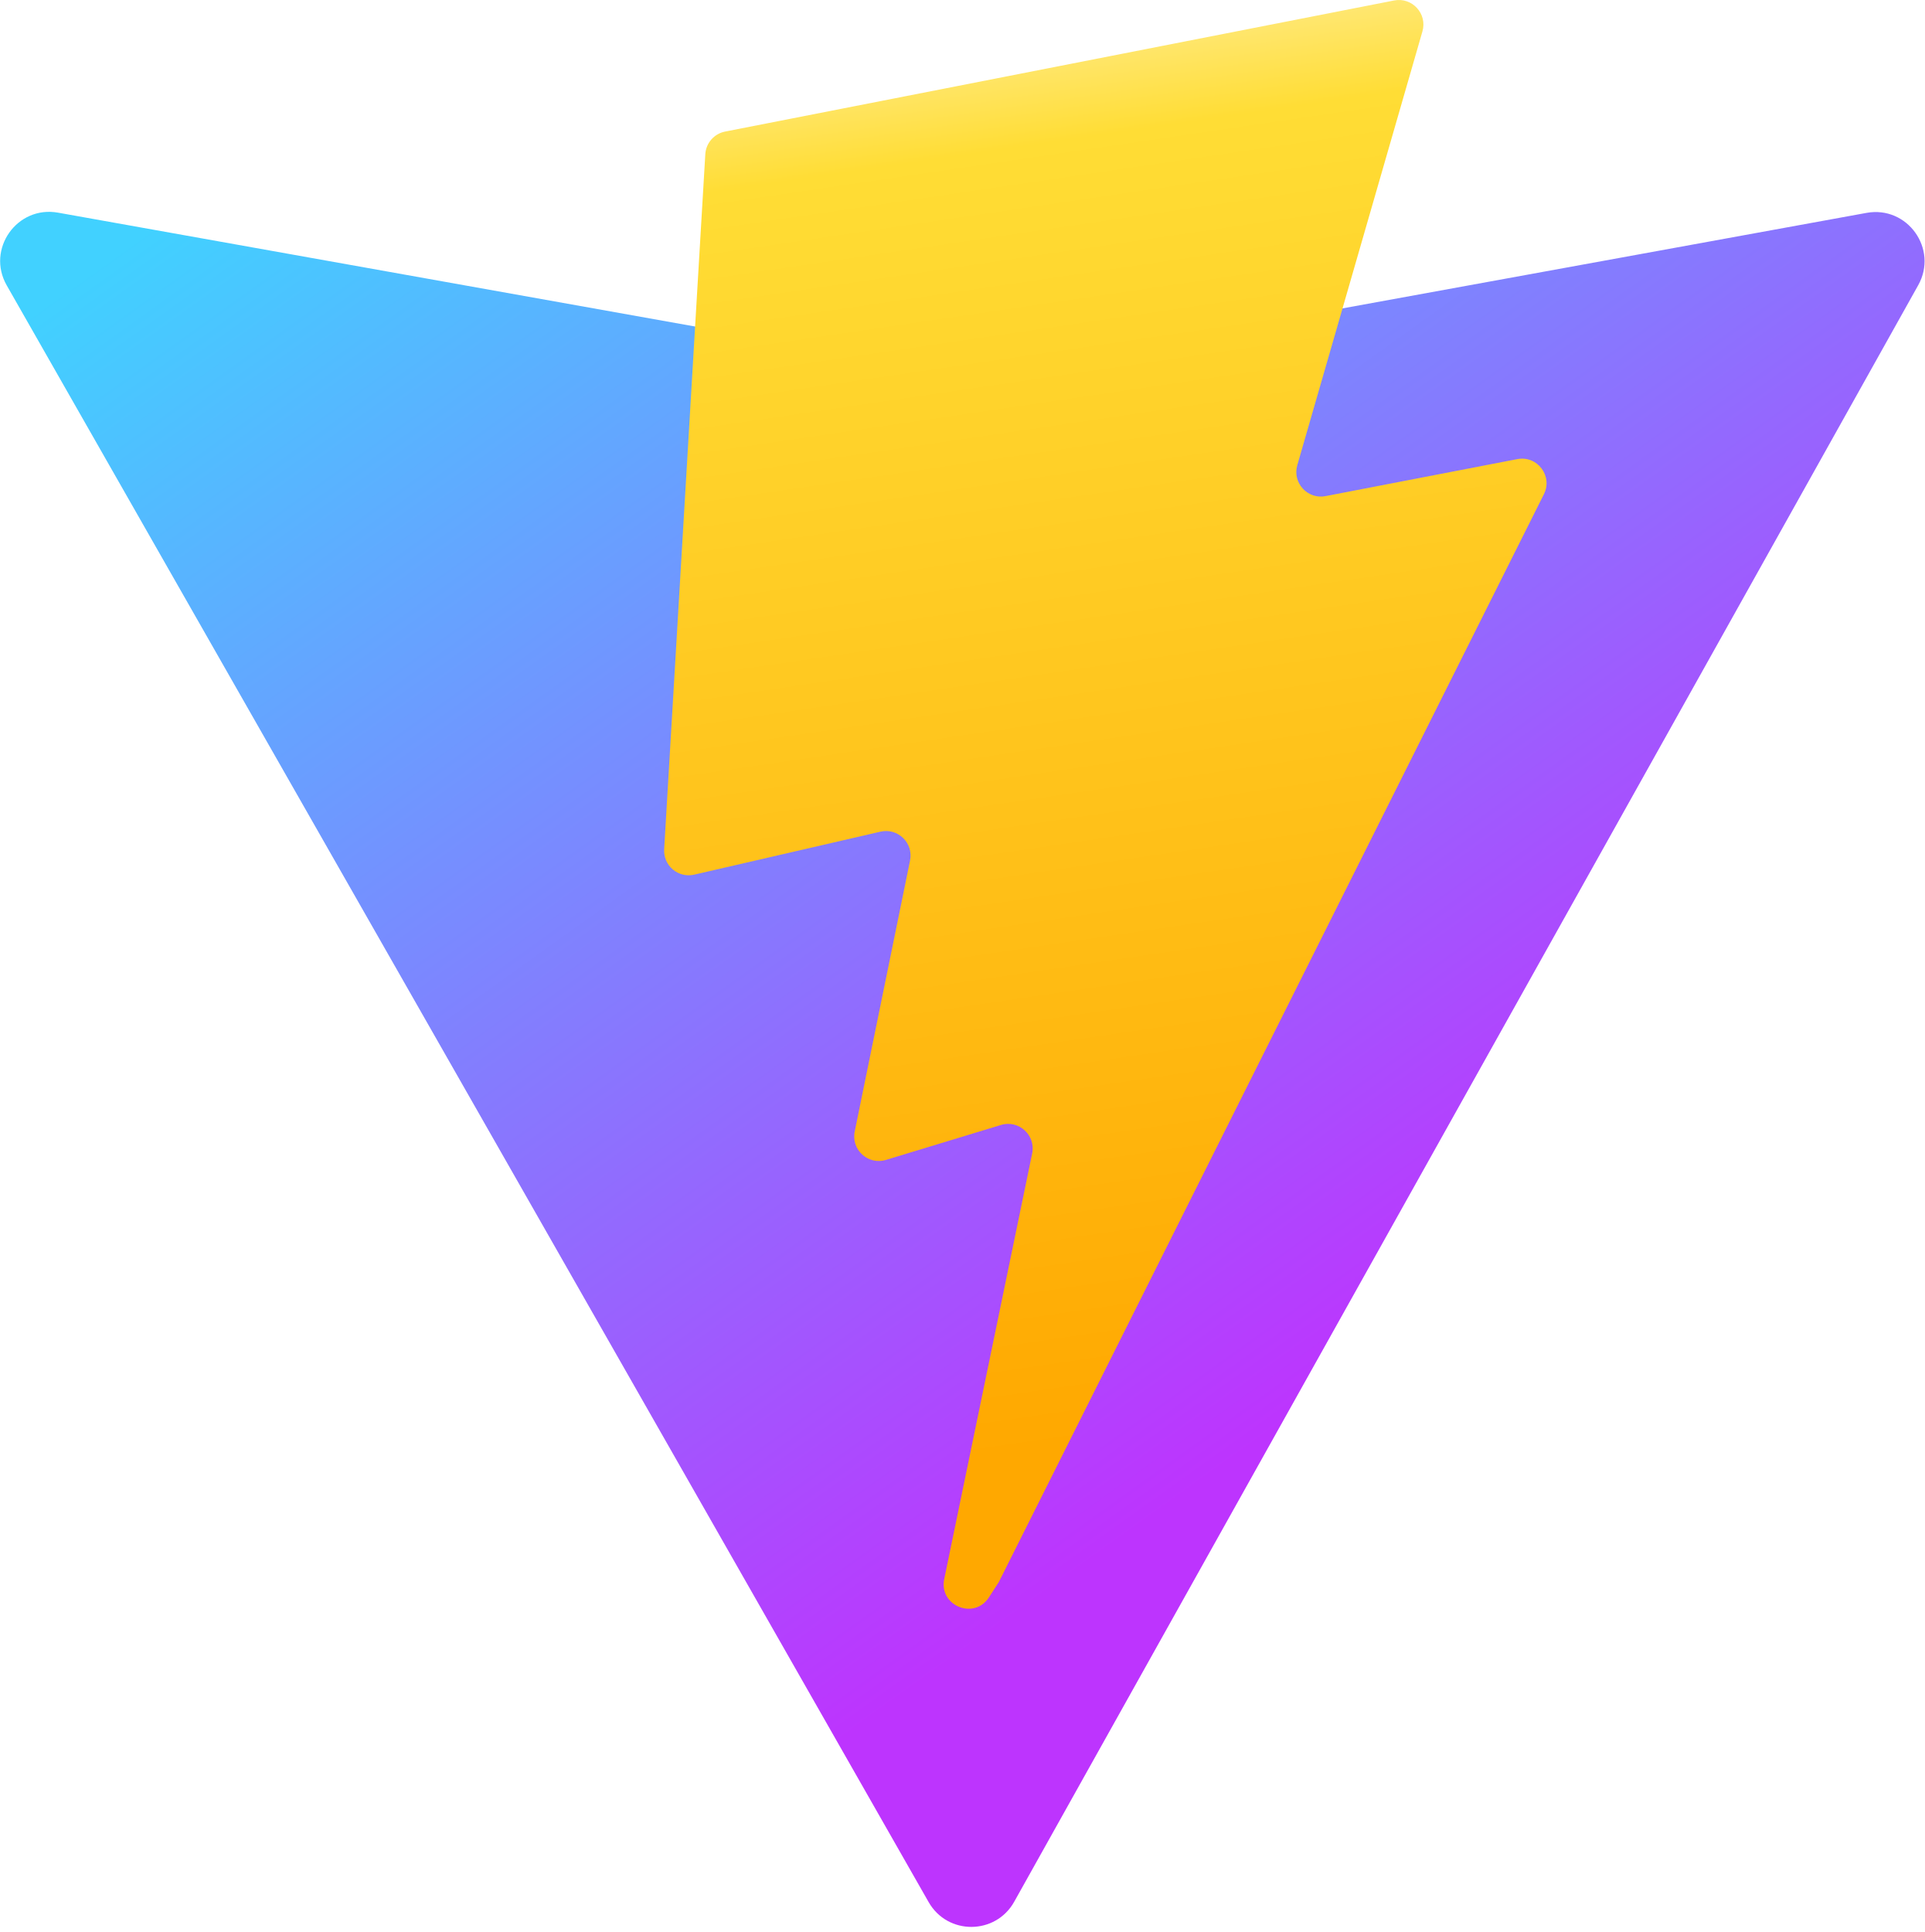
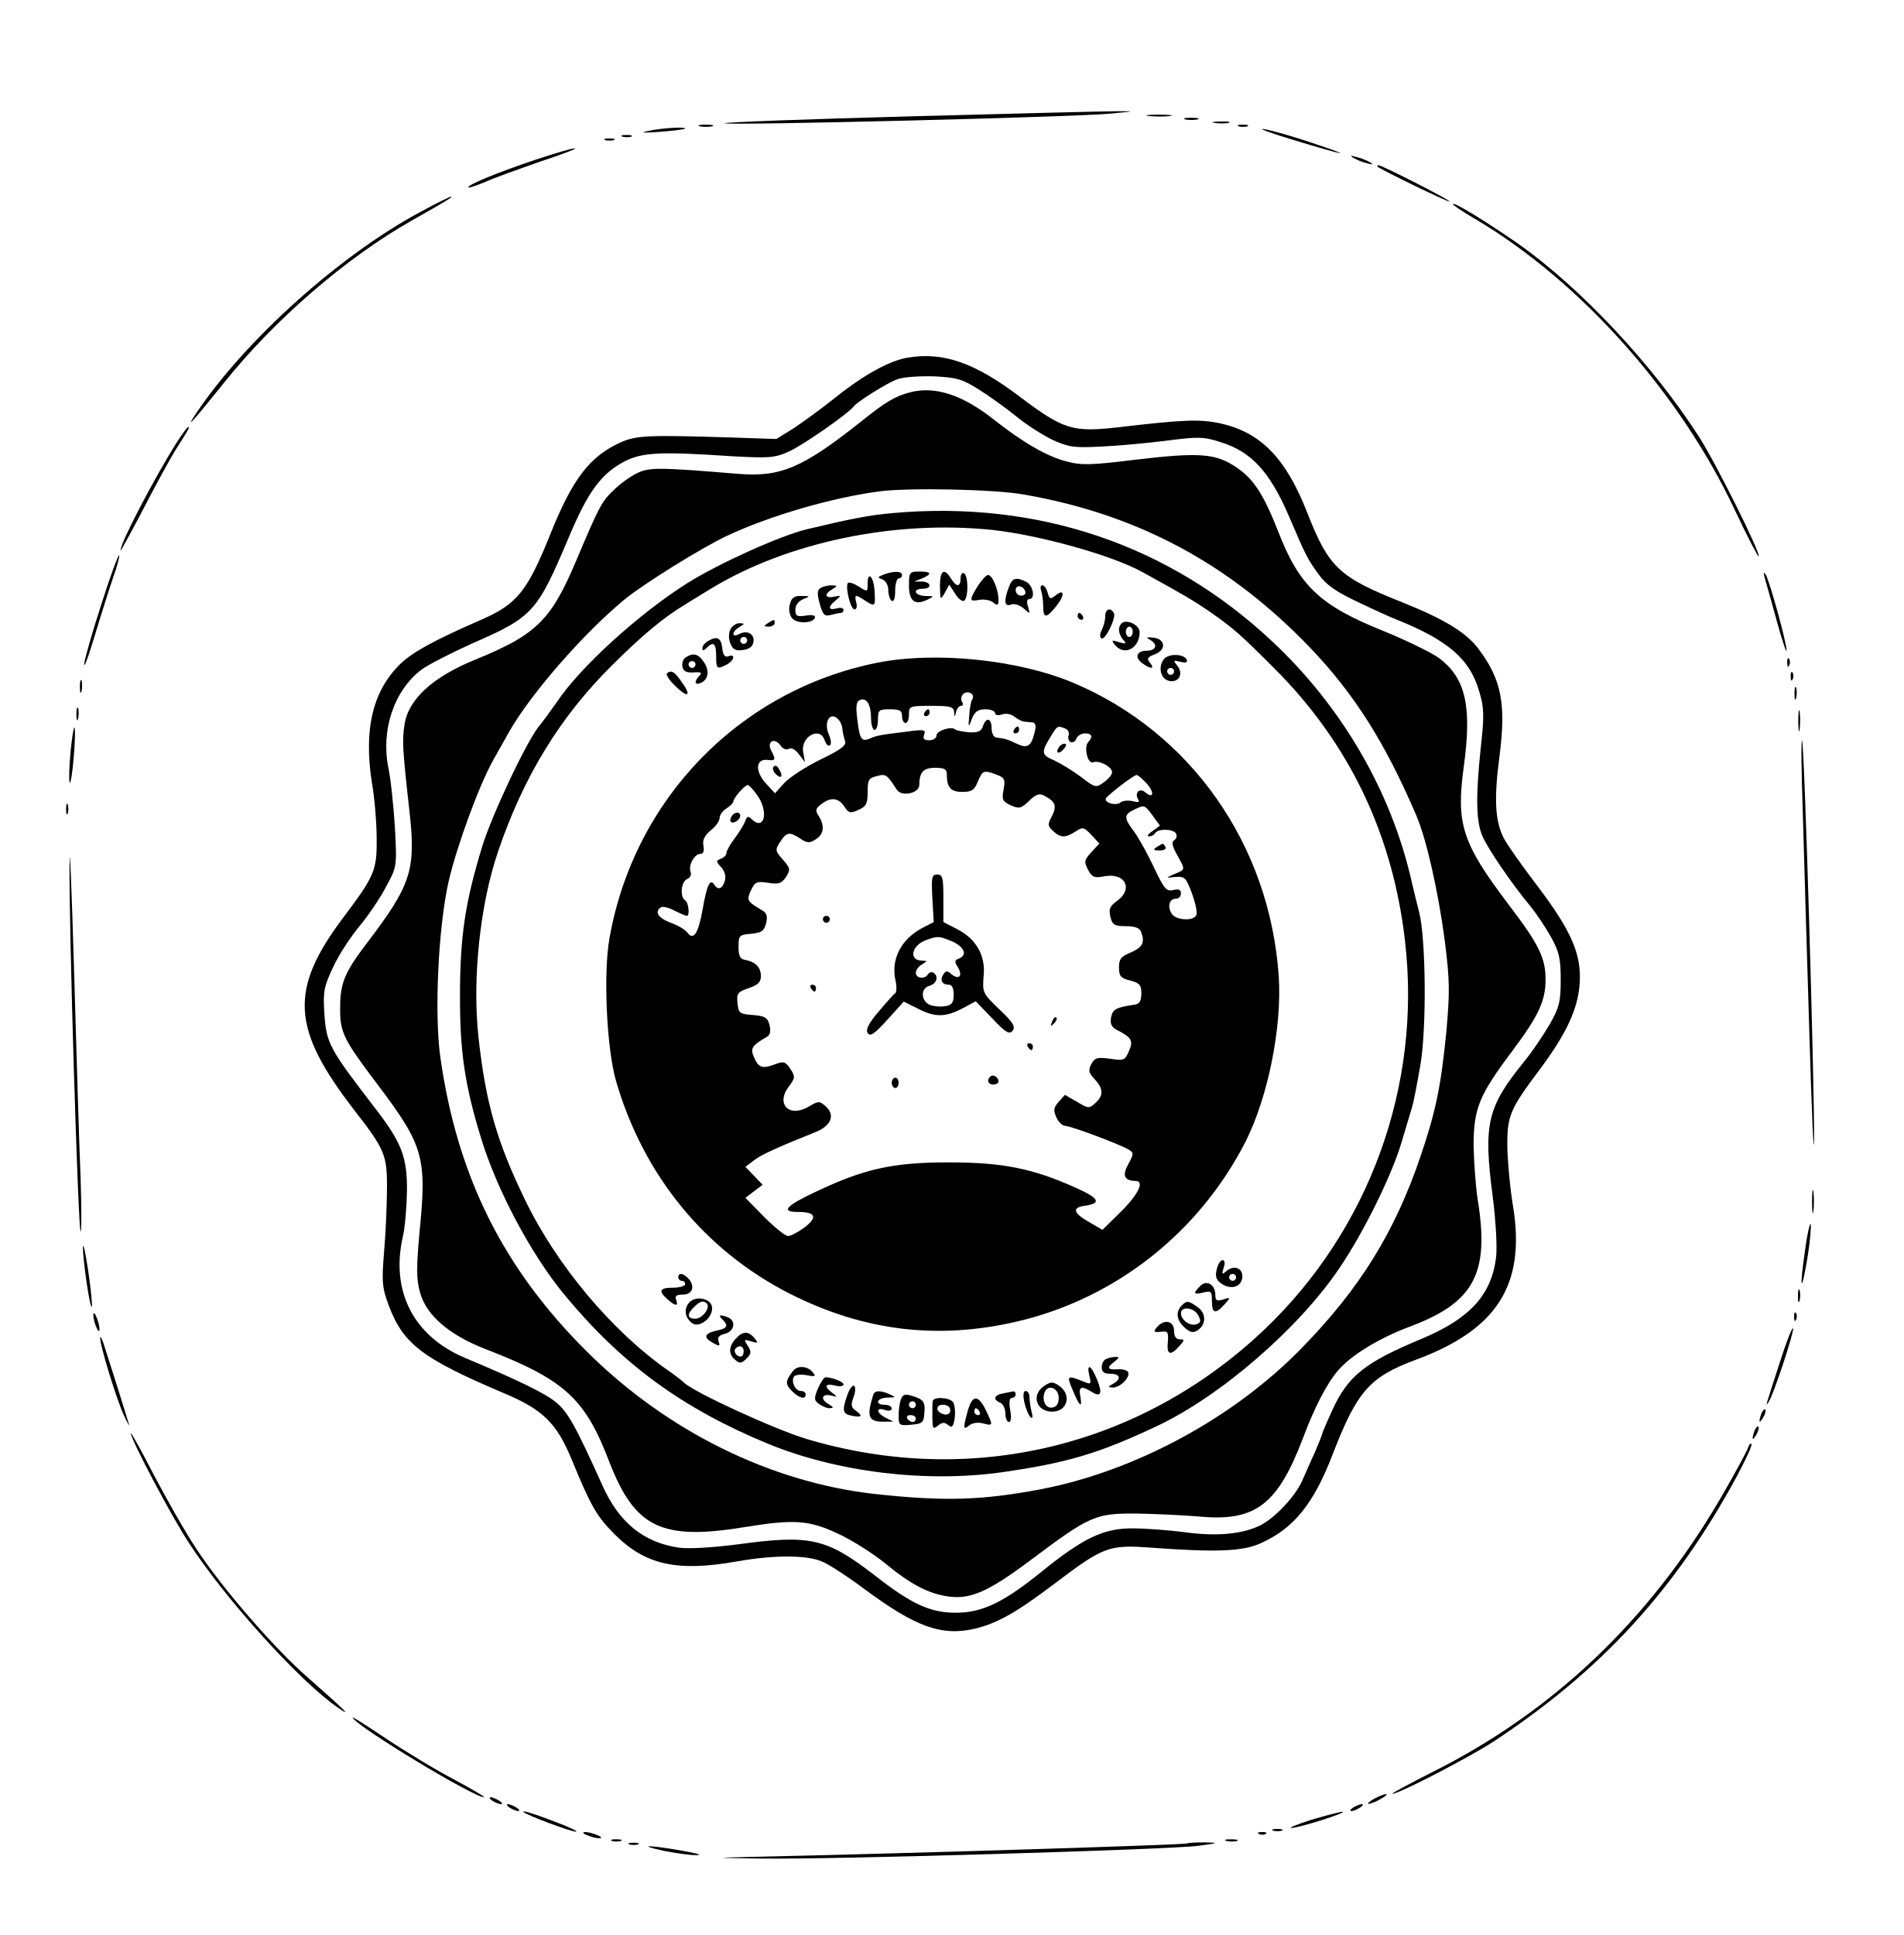
- <svg xmlns="http://www.w3.org/2000/svg" aria-hidden="true" role="img" class="iconify iconify--logos" width="31.88" height="32" preserveAspectRatio="xMidYMid meet" viewBox="0 0 256 257">
-   <defs>
-     <linearGradient id="IconifyId1813088fe1fbc01fb466" x1="-.828%" x2="57.636%" y1="7.652%" y2="78.411%">
-       <stop offset="0%" stop-color="#41D1FF" />
-       <stop offset="100%" stop-color="#BD34FE" />
-     </linearGradient>
-     <linearGradient id="IconifyId1813088fe1fbc01fb467" x1="43.376%" x2="50.316%" y1="2.242%" y2="89.03%">
-       <stop offset="0%" stop-color="#FFEA83" />
-       <stop offset="8.333%" stop-color="#FFDD35" />
-       <stop offset="100%" stop-color="#FFA800" />
-     </linearGradient>
-   </defs>
-   <path fill="url(#IconifyId1813088fe1fbc01fb466)" d="M255.153 37.938L134.897 252.976c-2.483 4.44-8.862 4.466-11.382.048L.875 37.958c-2.746-4.814 1.371-10.646 6.827-9.67l120.385 21.517a6.537 6.537 0 0 0 2.322-.004l117.867-21.483c5.438-.991 9.574 4.796 6.877 9.62Z" />
-   <path fill="url(#IconifyId1813088fe1fbc01fb467)" d="M185.432.063L96.44 17.501a3.268 3.268 0 0 0-2.634 3.014l-5.474 92.456a3.268 3.268 0 0 0 3.997 3.378l24.777-5.718c2.318-.535 4.413 1.507 3.936 3.838l-7.361 36.047c-.495 2.426 1.782 4.5 4.151 3.78l15.304-4.649c2.372-.72 4.652 1.36 4.15 3.788l-11.698 56.621c-.732 3.542 3.979 5.473 5.943 2.437l1.313-2.028l72.516-144.72c1.215-2.423-.88-5.186-3.54-4.672l-25.505 4.922c-2.396.462-4.435-1.77-3.759-4.114l16.646-57.705c.677-2.35-1.37-4.583-3.769-4.113Z" />
+ <svg xmlns="http://www.w3.org/2000/svg" version="1.0" width="553pt" height="562pt" viewBox="0 0 553 562" preserveAspectRatio="xMidYMid meet">
+   <g transform="translate(0,562) scale(0.1,-0.1)" fill="#000000" stroke="none">
+     <path d="M2642 5282 c-298 -8 -540 -17 -537 -20 7 -7 1019 18 1120 28 73 7 75 7 20 7 -33 0 -304 -7 -603 -15z" />
+     <path d="M3338 5283 c18 -2 45 -2 60 0 15 2 0 4 -33 4 -33 0 -45 -2 -27 -4z" />
+     <path d="M3443 5273 c9 -2 25 -2 35 0 9 3 1 5 -18 5 -19 0 -27 -2 -17 -5z" />
+     <path d="M3528 5263 c12 -2 30 -2 40 0 9 3 -1 5 -23 4 -22 0 -30 -2 -17 -4z" />
+     <path d="M2033 5253 c9 -2 25 -2 35 0 9 3 1 5 -18 5 -19 0 -27 -2 -17 -5z" />
+     <path d="M3598 5253 c6 -2 18 -2 25 0 6 3 1 5 -13 5 -14 0 -19 -2 -12 -5z" />
+     <path d="M1880 5239 c-23 -5 -10 -5 35 -2 39 3 72 7 74 9 7 7 -72 2 -109 -7z" />
+     <path d="M3755 5214 c158 -48 185 -52 56 -9 -56 19 -119 37 -140 40 -20 3 18 -11 84 -31z" />
+     <path d="M1808 5223 c6 -2 18 -2 25 0 6 3 1 5 -13 5 -14 0 -19 -2 -12 -5z" />
+     <path d="M1758 5213 c6 -2 18 -2 25 0 6 3 1 5 -13 5 -14 0 -19 -2 -12 -5z" />
+     <path d="M1555 5156 c-110 -37 -195 -72 -195 -80 0 -3 21 4 48 15 26 12 99 38 162 60 63 21 108 38 100 38 -8 1 -60 -15 -115 -33z" />
+     <path d="M3930 5162 c8 -5 26 -13 40 -16 17 -5 20 -4 10 2 -8 5 -26 13 -40 16 -17 5 -20 4 -10 -2z" />
+     <path d="M4001 5136 c10 -9 209 -106 209 -101 0 5 -196 105 -206 105 -4 0 -5 -2 -3 -4z" />
+     <path d="M1222 5005 c-235 -126 -509 -372 -652 -585 -35 -52 -12 -27 78 85 148 186 357 366 547 474 101 57 122 70 115 70 -3 0 -42 -19 -88 -44z" />
+     <path d="M4220 5027 c0 -3 30 -23 68 -45 304 -181 591 -503 751 -844 36 -76 67 -136 69 -134 7 8 -126 274 -173 347 -136 211 -342 431 -524 560 -92 64 -191 125 -191 116z" />
+     <path d="M2635 4581 c-52 -9 -125 -49 -208 -115 -37 -30 -91 -69 -119 -88 l-53 -33 -120 4 c-253 8 -287 7 -335 -15 -88 -41 -137 -105 -201 -264 -67 -167 -97 -204 -199 -249 -140 -61 -200 -94 -237 -129 -80 -78 -107 -189 -83 -344 8 -45 14 -119 14 -163 1 -93 -6 -109 -97 -230 -157 -209 -151 -322 31 -558 88 -113 96 -131 96 -221 0 -45 -3 -128 -8 -186 -8 -96 -6 -110 14 -164 42 -110 97 -152 335 -253 112 -47 152 -87 195 -191 56 -136 73 -166 125 -218 89 -89 181 -110 355 -79 109 19 201 19 247 0 20 -8 75 -44 122 -79 151 -112 226 -139 324 -116 64 16 117 45 232 132 140 106 156 112 278 103 190 -14 267 -11 319 13 96 43 154 115 209 259 71 183 107 224 242 274 235 87 318 217 282 443 -9 52 -16 131 -17 174 -1 91 7 110 95 227 76 102 110 174 115 248 6 84 -23 152 -122 283 -46 60 -90 123 -98 139 -26 50 -29 115 -13 237 20 155 6 225 -62 315 -36 47 -99 85 -221 134 -184 73 -213 101 -276 262 -62 158 -136 233 -255 258 -57 12 -107 10 -293 -12 -132 -15 -159 -7 -285 88 -132 100 -224 132 -328 114z m206 -91 c29 -18 78 -53 109 -78 30 -25 79 -56 108 -70 47 -21 63 -23 140 -19 48 2 133 10 189 17 93 12 108 12 158 -4 90 -28 143 -86 199 -216 48 -113 54 -124 85 -167 23 -32 50 -51 118 -83 48 -23 97 -45 108 -49 150 -60 214 -115 241 -208 15 -50 15 -71 5 -163 -15 -141 -14 -214 4 -257 16 -38 88 -143 140 -205 17 -21 44 -61 60 -90 24 -43 28 -63 28 -124 0 -63 -4 -80 -32 -129 -18 -31 -51 -80 -74 -108 -107 -132 -119 -181 -92 -388 10 -77 14 -155 10 -183 -14 -108 -77 -176 -215 -234 -166 -69 -215 -108 -261 -209 -16 -35 -29 -66 -29 -68 0 -3 -10 -27 -21 -53 -12 -26 -28 -62 -36 -81 -20 -46 -79 -109 -122 -131 -53 -26 -127 -33 -221 -20 -46 6 -114 11 -152 11 -83 0 -142 -28 -263 -126 -110 -89 -172 -119 -249 -119 -74 0 -129 25 -236 109 -140 108 -187 118 -394 90 -77 -10 -147 -14 -174 -10 -103 15 -174 73 -222 180 -77 171 -101 215 -135 242 -31 26 -109 64 -264 129 -150 63 -217 194 -181 352 6 24 11 83 12 132 1 99 -15 141 -93 242 -134 174 -141 188 -147 275 -4 64 -1 78 26 135 16 35 51 88 76 118 25 30 60 81 77 114 32 59 32 59 26 173 -4 62 -12 140 -19 173 -22 109 16 224 96 285 19 14 85 48 147 76 177 77 189 91 280 306 57 136 95 187 163 223 52 26 101 29 311 15 107 -6 125 -5 165 13 38 16 173 110 190 132 11 14 97 68 125 78 17 7 64 10 106 9 66 -3 84 -8 130 -37z" />
+     <path d="M2645 4481 c-44 -11 -73 -28 -145 -86 -169 -134 -233 -162 -359 -151 -230 19 -256 19 -292 1 -19 -9 -49 -31 -67 -49 -34 -32 -42 -47 -107 -201 -74 -176 -116 -218 -295 -291 -123 -50 -194 -115 -205 -188 -7 -47 -7 -63 15 -259 18 -165 3 -209 -125 -377 -64 -84 -77 -116 -77 -185 -1 -75 9 -93 114 -232 127 -169 138 -206 117 -416 -10 -110 -10 -142 1 -181 18 -66 85 -124 192 -165 227 -88 287 -142 357 -325 75 -194 152 -231 396 -191 141 23 185 20 268 -19 40 -18 101 -57 136 -85 75 -62 125 -88 180 -97 68 -11 119 11 246 106 172 129 187 135 309 134 56 -1 138 -5 184 -9 159 -14 223 36 296 227 32 86 69 159 101 196 37 45 120 95 207 128 189 70 235 154 200 369 -6 39 -11 109 -12 157 0 109 16 147 112 275 77 103 97 146 97 208 0 63 -19 102 -109 220 -133 176 -151 232 -129 395 25 179 6 261 -72 319 -22 16 -94 51 -160 78 -185 74 -245 131 -306 288 -43 109 -71 153 -121 187 -60 41 -106 45 -293 23 -129 -16 -158 -17 -202 -5 -55 14 -125 54 -210 121 -91 72 -170 98 -242 80z m327 -297 c330 -57 598 -200 833 -445 128 -134 217 -274 308 -486 30 -69 64 -221 83 -363 15 -118 15 -151 5 -265 -16 -162 -31 -234 -76 -366 -74 -217 -175 -381 -343 -553 -198 -204 -484 -358 -757 -411 -174 -33 -283 -36 -485 -14 -303 34 -604 183 -836 414 -243 242 -376 509 -425 854 -18 128 -6 379 24 511 25 107 90 283 131 355 12 22 33 58 45 80 62 109 215 285 335 384 55 45 225 151 298 185 126 59 306 111 443 129 85 11 332 6 417 -9z" />
+     <path d="M2595 4130 c-71 -6 -130 -18 -255 -48 -78 -20 -249 -97 -341 -154 -142 -89 -316 -247 -383 -349 -17 -24 -38 -53 -48 -65 -35 -40 -137 -255 -167 -351 -50 -164 -65 -261 -65 -438 0 -162 14 -256 61 -410 46 -151 146 -339 242 -455 167 -202 342 -330 591 -433 202 -83 459 -114 680 -83 188 27 281 54 450 134 185 87 411 283 529 457 71 104 153 271 181 365 12 41 26 86 30 100 5 14 16 72 26 130 18 111 15 366 -4 440 -5 19 -15 60 -22 90 -59 261 -203 509 -407 699 -298 279 -679 408 -1098 371z m286 -49 c139 -15 349 -74 436 -122 122 -67 152 -85 193 -113 73 -51 91 -67 190 -166 218 -217 346 -484 381 -795 48 -419 -104 -836 -408 -1126 -360 -342 -853 -460 -1328 -319 -92 27 -329 136 -358 164 -6 6 -28 23 -47 36 -163 114 -323 305 -415 495 -82 169 -114 281 -135 470 -19 169 4 389 57 543 73 215 179 389 328 537 88 88 151 141 216 180 9 6 43 26 75 46 223 135 533 199 815 170z" />
+     <path d="M2566 3951 c-18 -7 -18 -8 -3 -14 10 -4 17 -17 17 -31 0 -14 5 -28 10 -31 6 -4 10 8 10 29 0 20 5 36 10 36 6 0 10 5 10 10 0 12 -26 12 -54 1z" />
+     <path d="M2640 3920 c0 -46 17 -59 53 -42 21 10 21 11 -5 11 -32 1 -39 21 -8 21 28 0 25 20 -2 21 l-23 0 23 9 c30 13 28 20 -8 20 -28 0 -30 -2 -30 -40z" />
+     <path d="M2730 3918 c1 -41 1 -42 14 -20 l13 24 17 -26 c9 -15 21 -24 26 -21 13 8 13 72 0 80 -5 3 -10 -3 -10 -14 0 -27 -12 -27 -28 -1 -20 32 -32 23 -32 -22z" />
+     <path d="M2520 3927 c0 -27 0 -27 -25 -11 -14 9 -28 14 -32 11 -9 -10 7 -77 19 -77 6 0 8 9 5 20 -6 24 -3 25 28 4 27 -17 28 -15 25 31 -2 39 -20 58 -20 22z" />
+     <path d="M2840 3918 c-26 -42 -25 -46 5 -40 14 2 32 -1 40 -8 12 -10 15 -9 15 8 0 30 -18 72 -30 72 -6 0 -19 -15 -30 -32z" />
+     <path d="M2930 3914 c-15 -39 -13 -57 6 -50 10 4 25 -1 37 -11 19 -17 19 -17 13 5 -5 13 -3 22 3 22 19 0 12 39 -8 50 -30 15 -41 12 -51 -16z m48 -12 c2 -7 -3 -12 -12 -12 -9 0 -16 7 -16 16 0 17 22 14 28 -4z" />
+     <path d="M2383 3912 c-10 -6 -10 -17 -2 -46 9 -32 14 -37 32 -32 12 3 25 6 30 6 4 0 7 4 7 9 0 5 -9 7 -20 4 -25 -7 -26 5 -2 24 16 13 15 14 -5 10 -27 -6 -30 8 -5 22 16 10 15 10 -3 11 -11 0 -26 -4 -32 -8z" />
+     <path d="M3024 3904 c3 -9 6 -29 6 -45 0 -36 9 -36 39 2 25 32 22 51 -4 29 -14 -11 -17 -10 -22 8 -3 12 -10 22 -15 22 -6 0 -7 -7 -4 -16z" />
+     <path d="M2294 3865 c-4 -15 -1 -32 7 -41 14 -16 60 -15 66 2 2 7 -8 9 -27 6 -25 -4 -30 -1 -30 17 0 13 9 25 23 31 21 8 21 9 -5 9 -21 1 -29 -5 -34 -24z" />
+     <path d="M3210 3829 c0 -11 -5 -29 -10 -39 -6 -11 -6 -21 -1 -24 11 -7 44 61 36 74 -11 17 -25 11 -25 -11z" />
+     <path d="M3130 3830 c0 -5 5 -10 11 -10 5 0 7 5 4 10 -3 6 -8 10 -11 10 -2 0 -4 -4 -4 -10z" />
+     <path d="M2230 3810 c-13 -8 -12 -10 3 -10 9 0 17 5 17 10 0 12 -1 12 -20 0z" />
+     <path d="M3263 3813 c-7 -3 -13 -12 -13 -22 0 -9 6 -23 13 -30 10 -11 7 -12 -13 -6 -22 7 -23 6 -11 -9 27 -32 71 -9 71 38 0 18 -29 35 -47 29z m27 -28 c0 -8 -4 -15 -10 -15 -5 0 -10 7 -10 15 0 8 5 15 10 15 6 0 10 -7 10 -15z" />
+     <path d="M2122 3793 c-6 -11 -6 -28 -1 -41 7 -18 15 -23 36 -20 18 2 29 10 31 22 5 24 -17 37 -40 25 -24 -13 -24 6 0 20 16 10 16 10 0 11 -10 0 -21 -8 -26 -17z m48 -33 c0 -5 -4 -10 -10 -10 -5 0 -10 5 -10 10 0 6 5 10 10 10 6 0 10 -4 10 -10z" />
+     <path d="M2058 3759 c-10 -5 -18 -15 -18 -21 0 -9 3 -9 12 0 20 20 28 14 28 -23 0 -38 2 -40 31 -25 22 12 26 32 5 24 -10 -4 -16 3 -18 22 -3 31 -15 38 -40 23z" />
+     <path d="M3343 3760 c21 -13 14 -30 -13 -30 -28 0 -35 -19 -14 -35 25 -19 40 -19 24 0 -10 12 -8 16 15 25 33 13 30 44 -5 48 -22 2 -23 1 -7 -8z" />
+     <path d="M1992 3711 c-8 -5 -12 -17 -10 -27 3 -14 11 -18 32 -17 22 2 26 -1 18 -9 -16 -16 -15 -29 2 -22 23 9 28 35 11 60 -16 25 -31 29 -53 15z m28 -21 c0 -5 -4 -10 -10 -10 -5 0 -10 5 -10 10 0 6 5 10 10 10 6 0 10 -4 10 -10z" />
+     <path d="M3381 3706 c-19 -23 -10 -60 17 -64 27 -4 40 22 21 45 -12 15 -11 16 9 11 15 -4 22 -2 19 5 -6 18 -52 20 -66 3z m29 -36 c0 -5 -4 -10 -10 -10 -5 0 -10 5 -10 10 0 6 5 10 10 10 6 0 10 -4 10 -10z" />
+     <path d="M2547 3695 c-399 -80 -706 -396 -777 -801 -18 -103 -8 -318 19 -413 80 -275 258 -493 506 -619 214 -108 429 -134 660 -80 285 67 528 258 663 523 65 129 106 333 96 480 -26 381 -255 708 -597 852 -160 67 -399 92 -570 58z m276 -91 c4 -4 4 -11 0 -17 -3 -5 -7 -26 -8 -46 -3 -35 -2 -36 8 -8 8 20 18 27 39 27 15 0 28 -5 28 -11 0 -6 9 -8 20 -4 12 4 28 1 37 -7 9 -7 21 -13 27 -14 6 0 17 -2 25 -2 9 -2 11 -10 6 -29 -10 -41 -21 -48 -52 -33 -27 13 -35 15 -60 18 -7 1 -13 13 -13 27 0 30 -16 33 -25 6 -5 -15 -14 -19 -40 -18 -19 2 -36 5 -40 8 -10 11 -55 -3 -55 -17 0 -8 -9 -14 -21 -14 -15 0 -19 4 -15 16 6 15 0 16 -51 9 -80 -10 -86 -11 -106 -20 -25 -10 -30 -3 -37 56 -5 39 -3 52 8 56 19 8 32 -14 32 -54 0 -18 5 -33 10 -33 6 0 10 14 10 30 0 28 3 30 35 30 28 0 35 -4 35 -20 0 -11 5 -20 10 -20 6 0 10 11 10 25 0 24 2 25 65 25 55 0 65 -3 66 -17 1 -17 2 -17 6 0 2 9 9 17 14 17 6 0 7 5 4 10 -12 19 12 39 28 24z m-386 -76 c6 -7 10 -20 10 -28 1 -8 4 -22 7 -31 6 -13 -9 -25 -71 -55 -43 -21 -90 -52 -105 -68 l-27 -30 -26 28 c-32 35 -31 72 3 69 25 -3 26 0 12 27 -14 26 9 39 26 16 7 -11 18 -15 25 -11 7 5 19 -2 29 -15 l18 -24 -5 29 c-9 45 49 77 62 35 4 -11 10 -18 15 -15 5 3 4 16 -2 30 -18 39 5 73 29 43z m657 -24 c8 -3 12 -12 10 -19 -3 -7 -1 -16 5 -20 6 -3 14 1 17 9 3 9 15 16 25 16 21 0 24 -10 10 -25 -14 -15 -2 -65 14 -59 17 7 55 -13 55 -29 0 -7 -11 -20 -24 -29 -23 -17 -25 -16 -67 16 -24 18 -59 39 -76 47 -38 16 -40 23 -13 67 21 35 21 35 44 26z m-344 -133 c0 -38 11 -51 45 -51 27 0 35 5 45 30 14 33 17 34 55 20 23 -9 25 -14 20 -43 -6 -29 -3 -35 21 -46 24 -11 30 -9 53 13 21 20 30 23 46 14 31 -17 35 -29 20 -59 -13 -24 -12 -28 4 -43 22 -20 35 -20 65 -1 21 14 24 13 46 -10 l23 -25 -23 -25 c-21 -23 -22 -27 -10 -51 12 -22 19 -25 48 -19 60 11 85 -37 36 -72 -21 -15 -24 -24 -19 -46 6 -23 12 -27 45 -27 25 0 40 -5 44 -16 12 -31 5 -45 -29 -60 -29 -12 -35 -19 -35 -44 0 -25 5 -31 33 -38 27 -7 32 -13 32 -37 0 -22 -5 -31 -20 -33 -54 -8 -63 -13 -68 -37 -3 -21 1 -29 24 -40 37 -20 41 -29 27 -60 -11 -25 -15 -26 -54 -20 -37 5 -44 3 -54 -15 -10 -18 -8 -26 9 -44 26 -28 27 -48 2 -70 -17 -16 -20 -16 -53 4 l-35 20 -18 -20 c-15 -17 -16 -24 -7 -45 6 -14 18 -25 26 -25 16 0 163 -55 186 -70 13 -8 13 -13 -3 -41 -18 -33 -12 -48 21 -49 27 0 9 -38 -42 -89 l-54 -53 -41 24 c-44 25 -48 41 -10 46 49 7 42 22 -26 52 -126 57 -214 74 -370 74 -163 0 -246 -19 -387 -86 -87 -41 -101 -58 -50 -58 51 0 57 -15 20 -44 -19 -14 -41 -26 -49 -26 -8 0 -39 25 -69 55 l-55 56 25 19 25 19 -25 26 -25 26 25 19 c22 17 69 38 181 83 43 18 55 48 28 73 -19 17 -21 17 -50 0 -56 -33 -96 6 -59 57 20 26 20 30 6 52 -14 21 -20 23 -42 15 -39 -15 -50 -12 -63 17 -13 28 -8 36 37 62 9 5 11 17 7 34 -6 22 -13 26 -48 29 -39 3 -42 5 -45 35 -3 28 1 32 32 43 27 9 36 17 36 35 0 25 -15 41 -45 47 -15 2 -20 11 -20 38 0 33 2 35 37 38 30 3 37 8 43 30 5 20 2 30 -10 37 -46 28 -47 29 -34 59 12 25 17 27 50 22 31 -5 39 -2 52 17 13 21 13 25 -9 50 -23 26 -23 29 -8 52 19 29 27 30 59 9 19 -13 27 -13 44 -2 24 15 27 39 9 68 -11 16 -9 22 7 34 28 22 50 19 67 -6 13 -20 18 -21 42 -10 22 10 26 18 26 52 0 35 3 40 27 46 26 7 29 5 58 -40 14 -21 65 -10 65 14 0 37 12 50 46 50 27 0 34 -4 34 -19z m580 -26 c24 -26 21 -47 -4 -26 -16 14 -32 -2 -20 -21 5 -8 0 -9 -16 -5 -13 3 -29 2 -36 -4 -13 -10 -47 -1 -42 12 3 8 79 67 89 68 3 1 16 -10 29 -24z m-1131 -34 c35 -49 21 -107 -17 -69 -9 9 -13 7 -18 -8 -4 -10 -18 -33 -31 -50 -13 -17 -23 -36 -23 -41 0 -6 -7 -14 -16 -17 -15 -6 -15 -8 1 -25 11 -13 14 -27 10 -40 -7 -23 -20 -27 -30 -11 -12 20 -22 0 -34 -70 -13 -73 -27 -93 -45 -68 -6 8 -28 21 -48 28 -37 14 -48 32 -28 45 5 3 23 -1 39 -10 17 -8 32 -15 36 -15 9 0 5 39 -5 45 -16 10 -12 55 6 62 8 3 13 12 10 20 -8 19 11 53 28 53 9 0 12 8 9 24 -3 16 3 29 21 44 14 11 26 27 26 36 0 9 9 21 20 28 11 7 20 16 20 20 0 10 33 48 42 48 3 0 16 -13 27 -29z m1149 -60 l21 -29 -22 -16 c-12 -8 -17 -15 -10 -15 6 -1 15 4 18 9 8 14 52 13 61 -1 3 -6 1 -15 -5 -19 -9 -5 -7 -17 9 -45 23 -42 24 -40 -10 -54 -25 -11 -25 -11 4 -8 27 2 31 -2 48 -48 10 -27 16 -56 13 -62 -7 -20 -63 -16 -73 5 -12 21 -5 42 14 42 8 0 14 7 14 15 0 11 -7 14 -22 10 -20 -5 -27 3 -57 67 -19 40 -45 87 -58 104 -29 38 -29 48 0 62 31 15 31 15 55 -17z" />
+     <path d="M2685 3550 c-3 -5 -1 -10 4 -10 6 0 11 5 11 10 0 6 -2 10 -4 10 -3 0 -8 -4 -11 -10z" />
+     <path d="M2945 3500 c-3 -5 -1 -10 4 -10 6 0 11 5 11 10 0 6 -2 10 -4 10 -3 0 -8 -4 -11 -10z" />
+     <path d="M2246 3392 c-3 -5 1 -15 9 -22 16 -14 20 -3 6 19 -5 8 -11 9 -15 3z" />
+     <path d="M3075 3449 c-11 -17 1 -21 15 -4 8 9 8 15 2 15 -6 0 -14 -5 -17 -11z" />
+     <path d="M2708 3011 l4 -69 -33 -17 c-62 -33 -92 -91 -78 -153 4 -17 3 -34 -1 -37 -5 -3 -26 -27 -48 -53 -29 -34 -38 -52 -32 -62 7 -12 20 -3 57 38 l48 53 40 -20 c50 -26 80 -26 130 0 l39 21 48 -50 c39 -41 49 -47 59 -36 9 12 2 24 -38 62 -49 47 -50 49 -46 98 6 60 -23 109 -80 137 l-37 19 0 69 c0 60 -2 69 -18 69 -16 0 -17 -8 -14 -69z m57 -125 c36 -16 46 -40 20 -50 -13 -5 -13 -9 -3 -25 15 -25 4 -38 -18 -21 -13 12 -17 11 -24 0 -11 -17 -4 -30 16 -30 9 0 14 -10 14 -29 0 -22 -5 -30 -23 -33 -13 -3 -34 -1 -45 3 -28 11 -29 49 -2 56 21 6 27 28 11 38 -5 3 -12 1 -16 -5 -9 -15 -35 -12 -35 5 0 7 8 19 18 24 16 10 16 10 0 11 -39 0 -31 43 10 59 37 13 38 13 77 -3z" />
+     <path d="M2390 2950 c0 -5 5 -10 10 -10 6 0 10 5 10 10 0 6 -4 10 -10 10 -5 0 -10 -4 -10 -10z" />
+     <path d="M2355 2750 c3 -5 8 -10 11 -10 2 0 4 5 4 10 0 6 -5 10 -11 10 -5 0 -7 -4 -4 -10z" />
+     <path d="M3056 2653 c-6 -14 -5 -15 5 -6 7 7 10 15 7 18 -3 3 -9 -2 -12 -12z" />
+     <path d="M2985 2580 c3 -5 8 -10 11 -10 2 0 4 5 4 10 0 6 -5 10 -11 10 -5 0 -7 -4 -4 -10z" />
+     <path d="M2876 2493 c-11 -11 -6 -23 9 -23 8 0 15 4 15 9 0 13 -16 22 -24 14z" />
+     <path d="M2590 2475 c0 -8 5 -15 10 -15 6 0 10 7 10 15 0 8 -4 15 -10 15 -5 0 -10 -7 -10 -15z" />
+     <path d="M2125 3249 c-4 -6 -5 -13 -2 -16 7 -7 27 6 27 18 0 12 -17 12 -25 -2z" />
+     <path d="M3360 3160 c-12 -8 -10 -10 8 -10 13 0 20 4 17 10 -7 12 -6 12 -25 0z" />
+     <path d="M1937 3664 c-3 -4 7 -20 24 -36 37 -37 49 -30 19 11 -21 31 -31 36 -43 25z" />
+     <path d="M3534 1933 c-5 -19 -2 -30 12 -40 27 -20 58 -12 62 15 4 27 -22 40 -45 21 -14 -12 -15 -11 -9 9 5 13 3 22 -3 22 -6 0 -14 -12 -17 -27z m56 -23 c0 -5 -4 -10 -10 -10 -5 0 -10 5 -10 10 0 6 5 10 10 10 6 0 10 -4 10 -10z" />
+     <path d="M1970 1910 c0 -5 5 -10 10 -10 6 0 10 -4 10 -10 0 -5 -16 -10 -35 -10 -39 0 -44 -9 -17 -33 23 -21 33 -22 26 -2 -5 11 1 15 20 15 28 0 36 26 14 48 -15 15 -28 16 -28 2z" />
+     <path d="M3486 1885 c-22 -22 -20 -26 9 -19 23 6 25 3 25 -25 0 -36 10 -39 36 -10 19 21 19 22 -3 15 -19 -6 -23 -3 -23 12 0 31 -25 46 -44 27z" />
+     <path d="M2001 1836 c-16 -19 -11 -46 11 -60 22 -13 60 19 56 48 -4 26 -49 34 -67 12z m52 -2 c11 -12 -13 -44 -33 -44 -24 0 -26 13 -4 34 17 17 27 20 37 10z" />
+     <path d="M3432 1828 c-18 -18 -15 -43 9 -64 15 -14 24 -16 37 -8 26 17 26 50 0 68 -27 19 -31 19 -46 4z m48 -28 c9 -16 8 -22 -5 -26 -18 -7 -45 12 -45 32 0 21 38 17 50 -6z" />
+     <path d="M2098 1788 c19 -19 15 -26 -18 -33 -35 -8 -38 -20 -8 -36 18 -10 20 -9 15 5 -4 11 1 18 18 22 28 7 34 38 9 48 -24 9 -29 7 -16 -6z" />
+     <path d="M3360 1765 c-11 -13 -9 -15 11 -13 21 3 23 -1 21 -29 -4 -38 7 -42 33 -13 16 18 16 20 2 20 -11 0 -17 8 -17 25 0 29 -29 35 -50 10z" />
+     <path d="M2137 1732 c-21 -23 -22 -46 -1 -62 12 -11 18 -10 32 4 14 14 15 20 4 37 -12 19 -12 20 10 13 20 -6 21 -5 9 10 -18 21 -34 20 -54 -2z m23 -37 c0 -8 -4 -15 -9 -15 -13 0 -22 16 -14 24 11 11 23 6 23 -9z" />
+     <path d="M3213 1673 c-7 -2 -13 -13 -13 -24 0 -14 7 -19 25 -19 29 0 33 -15 8 -29 -16 -9 -16 -10 -1 -11 21 0 50 28 45 44 -2 6 -16 10 -31 9 -30 -2 -33 5 -8 23 13 11 14 13 2 13 -8 0 -21 -3 -27 -6z" />
+     <path d="M2303 1638 c-22 -29 -23 -38 -3 -58 21 -21 40 -26 40 -10 0 6 -6 10 -14 10 -16 0 -29 27 -20 42 4 5 20 7 36 4 26 -5 29 -4 18 9 -15 18 -44 20 -57 3z" />
+     <path d="M3164 1624 c6 -23 4 -25 -11 -19 -54 22 -56 21 -38 -21 20 -48 29 -57 23 -21 -6 30 2 33 32 15 28 -18 33 -5 16 36 -17 42 -31 48 -22 10z" />
+     <path d="M2376 1588 c-12 -29 -12 -35 2 -45 9 -7 23 -13 31 -13 13 1 13 2 -1 11 -26 14 -22 32 5 26 20 -5 20 -5 5 7 -26 19 -22 29 7 22 14 -4 25 -2 25 3 0 8 -32 20 -52 21 -5 0 -14 -15 -22 -32z" />
+     <path d="M3032 1594 c-38 -26 -22 -74 24 -74 45 0 58 50 19 76 -18 12 -24 11 -43 -2z m43 -34 c0 -16 -6 -26 -18 -28 -19 -4 -32 20 -23 44 9 25 41 13 41 -16z" />
+     <path d="M2461 1568 c-16 -45 -14 -55 14 -60 29 -6 32 0 9 16 -12 9 -13 17 -5 38 6 15 6 30 2 33 -5 3 -14 -9 -20 -27z" />
+     <path d="M2536 1568 c-20 -65 -14 -79 37 -77 l22 0 -22 11 c-28 14 -30 32 -3 23 11 -4 20 -2 20 4 0 6 -9 11 -20 11 -31 0 -24 20 8 21 24 0 25 1 7 9 -29 13 -45 12 -49 -2z" />
+     <path d="M2913 1573 c-26 -5 -30 -18 -8 -27 8 -3 15 -17 15 -31 0 -14 5 -25 10 -25 7 0 8 13 4 35 -4 23 -2 35 5 35 6 0 11 5 11 10 0 6 -3 9 -7 9 -5 -1 -18 -4 -30 -6z" />
+     <path d="M2975 1548 c4 -18 12 -37 17 -43 7 -7 9 -2 4 15 -3 14 -6 33 -6 43 0 9 -5 17 -11 17 -7 0 -8 -12 -4 -32z" />
+     <path d="M2616 1554 c-3 -9 -6 -29 -6 -45 0 -29 2 -30 36 -27 34 3 37 6 39 36 2 27 -2 35 -22 43 -33 12 -40 12 -47 -7z m44 -14 c0 -5 -4 -10 -10 -10 -5 0 -10 5 -10 10 0 6 5 10 10 10 6 0 10 -4 10 -10z m0 -40 c0 -5 -4 -10 -9 -10 -6 0 -13 5 -16 10 -3 6 1 10 9 10 9 0 16 -4 16 -10z" />
+     <path d="M2709 1550 c-1 -5 -1 -21 -1 -35 0 -46 1 -48 17 -35 11 9 18 10 29 1 11 -9 15 -5 19 21 2 18 0 39 -5 46 -12 14 -58 16 -59 2z m51 -26 c0 -9 -7 -14 -17 -12 -25 5 -28 28 -4 28 12 0 21 -6 21 -16z" />
+     <path d="M2811 1523 c-14 -51 -14 -58 4 -43 8 7 25 10 40 6 30 -8 30 -7 8 39 -22 45 -39 44 -52 -2z m34 -3 c3 -5 1 -10 -4 -10 -6 0 -11 5 -11 10 0 6 2 10 4 10 3 0 8 -4 11 -10z" />
+     <path d="M512 4333 c-65 -104 -163 -291 -162 -312 0 -3 31 53 68 124 37 72 79 148 93 170 37 58 41 65 36 65 -3 0 -18 -21 -35 -47z" />
+     <path d="M297 3873 c-25 -76 -48 -156 -52 -178 -3 -22 10 12 29 75 19 63 44 142 55 174 12 33 19 61 17 63 -2 3 -25 -58 -49 -134z" />
+     <path d="M5126 3940 c4 -14 20 -70 35 -125 15 -55 28 -93 28 -85 1 21 -49 201 -60 220 -7 11 -8 8 -3 -10z" />
+     <path d="M5191 3694 c0 -11 3 -14 6 -6 3 7 2 16 -1 19 -3 4 -6 -2 -5 -13z" />
+     <path d="M5201 3654 c0 -11 3 -14 6 -6 3 7 2 16 -1 19 -3 4 -6 -2 -5 -13z" />
+     <path d="M232 3625 c0 -16 2 -22 5 -12 2 9 2 23 0 30 -3 6 -5 -1 -5 -18z" />
+     <path d="M5212 3605 c0 -16 2 -22 5 -12 2 9 2 23 0 30 -3 6 -5 -1 -5 -18z" />
+     <path d="M222 3545 c0 -16 2 -22 5 -12 2 9 2 23 0 30 -3 6 -5 -1 -5 -18z" />
+     <path d="M5223 3525 c0 -27 2 -38 4 -22 2 15 2 37 0 50 -2 12 -4 0 -4 -28z" />
+     <path d="M205 3437 c-4 -42 -5 -81 -3 -89 3 -7 8 25 12 71 4 46 5 86 2 88 -2 2 -7 -29 -11 -70z" />
+     <path d="M5236 3265 c3 -116 12 -403 19 -640 7 -236 13 -378 14 -315 1 158 -28 1152 -35 1159 -3 3 -2 -89 2 -204z" />
+     <path d="M192 3270 c0 -14 2 -19 5 -12 2 6 2 18 0 25 -3 6 -5 1 -5 -13z" />
+     <path d="M202 3110 c-2 -184 25 -1060 32 -1067 3 -3 3 68 0 158 -4 90 -12 362 -19 604 -7 242 -13 379 -13 305z" />
+     <path d="M5263 2130 c0 -30 2 -43 4 -27 2 15 2 39 0 55 -2 15 -4 2 -4 -28z" />
+     <path d="M5242 1984 c-7 -48 -11 -88 -9 -91 3 -2 10 34 18 82 7 47 10 87 8 90 -3 2 -11 -34 -17 -81z" />
+     <path d="M241 1998 c-1 -34 21 -186 26 -173 1 6 -3 53 -11 105 -8 52 -14 83 -15 68z" />
+     <path d="M5222 1855 c0 -16 2 -22 5 -12 2 9 2 23 0 30 -3 6 -5 -1 -5 -18z" />
+     <path d="M271 1800 c0 -8 4 -24 9 -35 5 -13 9 -14 9 -5 0 8 -4 24 -9 35 -5 13 -9 14 -9 5z" />
+     <path d="M5211 1794 c0 -11 3 -14 6 -6 3 7 2 16 -1 19 -3 4 -6 -2 -5 -13z" />
+     <path d="M5171 1668 c-45 -139 -45 -137 -33 -118 14 22 73 201 70 212 -2 5 -19 -37 -37 -94z" />
+     <path d="M291 1735 c-2 -19 48 -181 69 -226 11 -24 18 -35 14 -24 -12 41 -66 211 -74 235 -5 14 -9 20 -9 15z" />
+     <path d="M5116 1515 c-9 -26 -7 -32 5 -12 6 10 9 21 6 23 -2 3 -7 -2 -11 -11z" />
+     <path d="M5096 1465 c-9 -26 -7 -32 5 -12 6 10 9 21 6 23 -2 3 -7 -2 -11 -11z" />
+     <path d="M380 1457 c0 -17 116 -238 168 -317 105 -163 325 -406 434 -480 43 -30 22 -9 -86 86 -96 83 -248 258 -324 373 -31 46 -86 143 -124 215 -37 72 -68 128 -68 123z" />
+     <path d="M5076 1412 c-4 -10 -39 -75 -79 -144 -207 -354 -487 -620 -837 -795 -69 -35 -121 -63 -116 -63 19 0 216 102 291 150 315 207 530 441 710 773 26 49 45 90 42 93 -3 3 -8 -3 -11 -14z" />
+     <path d="M1024 631 c19 -30 352 -231 382 -231 5 0 -34 23 -86 51 -52 27 -141 81 -198 119 -57 38 -100 66 -98 61z" />
+     <path d="M3990 395 c-14 -8 -20 -14 -15 -14 6 0 21 6 35 14 14 8 21 14 15 14 -5 0 -21 -6 -35 -14z" />
+     <path d="M1430 390 c8 -5 20 -10 25 -10 6 0 3 5 -5 10 -8 5 -19 10 -25 10 -5 0 -3 -5 5 -10z" />
+     <path d="M1480 370 c8 -5 20 -10 25 -10 6 0 3 5 -5 10 -8 5 -19 10 -25 10 -5 0 -3 -5 5 -10z" />
+     <path d="M3930 370 c-8 -5 -10 -10 -5 -10 6 0 17 5 25 10 8 5 11 10 5 10 -5 0 -17 -5 -25 -10z" />
+     <path d="M1521 357 c8 -9 137 -57 152 -57 6 1 -15 11 -48 24 -75 29 -112 40 -104 33z" />
+     <path d="M3810 335 c-41 -13 -68 -24 -60 -24 8 -1 49 10 90 23 41 13 68 24 60 24 -8 0 -49 -11 -90 -23z" />
+     <path d="M3698 303 c6 -2 18 -2 25 0 6 3 1 5 -13 5 -14 0 -19 -2 -12 -5z" />
+     <path d="M1705 290 c11 -5 27 -9 35 -9 9 0 8 4 -5 9 -11 5 -27 9 -35 9 -9 0 -8 -4 5 -9z" />
+     <path d="M3658 293 c7 -3 16 -2 19 1 4 3 -2 6 -13 5 -11 0 -14 -3 -6 -6z" />
+     <path d="M1778 273 c6 -2 18 -2 25 0 6 3 1 5 -13 5 -14 0 -19 -2 -12 -5z" />
+     <path d="M3563 273 c9 -2 23 -2 30 0 6 3 -1 5 -18 5 -16 0 -22 -2 -12 -5z" />
+     <path d="M1828 263 c6 -2 18 -2 25 0 6 3 1 5 -13 5 -14 0 -19 -2 -12 -5z" />
+     <path d="M3449 266 c-4 -4 -839 -30 -1264 -39 -117 -3 -116 -3 30 -5 196 -3 1181 26 1265 37 60 8 62 9 19 10 -25 0 -48 -1 -50 -3z" />
+     <path d="M1930 244 c36 -7 79 -13 95 -12 17 0 -4 6 -45 13 -97 17 -134 17 -50 -1z" />
+   </g>
</svg>
